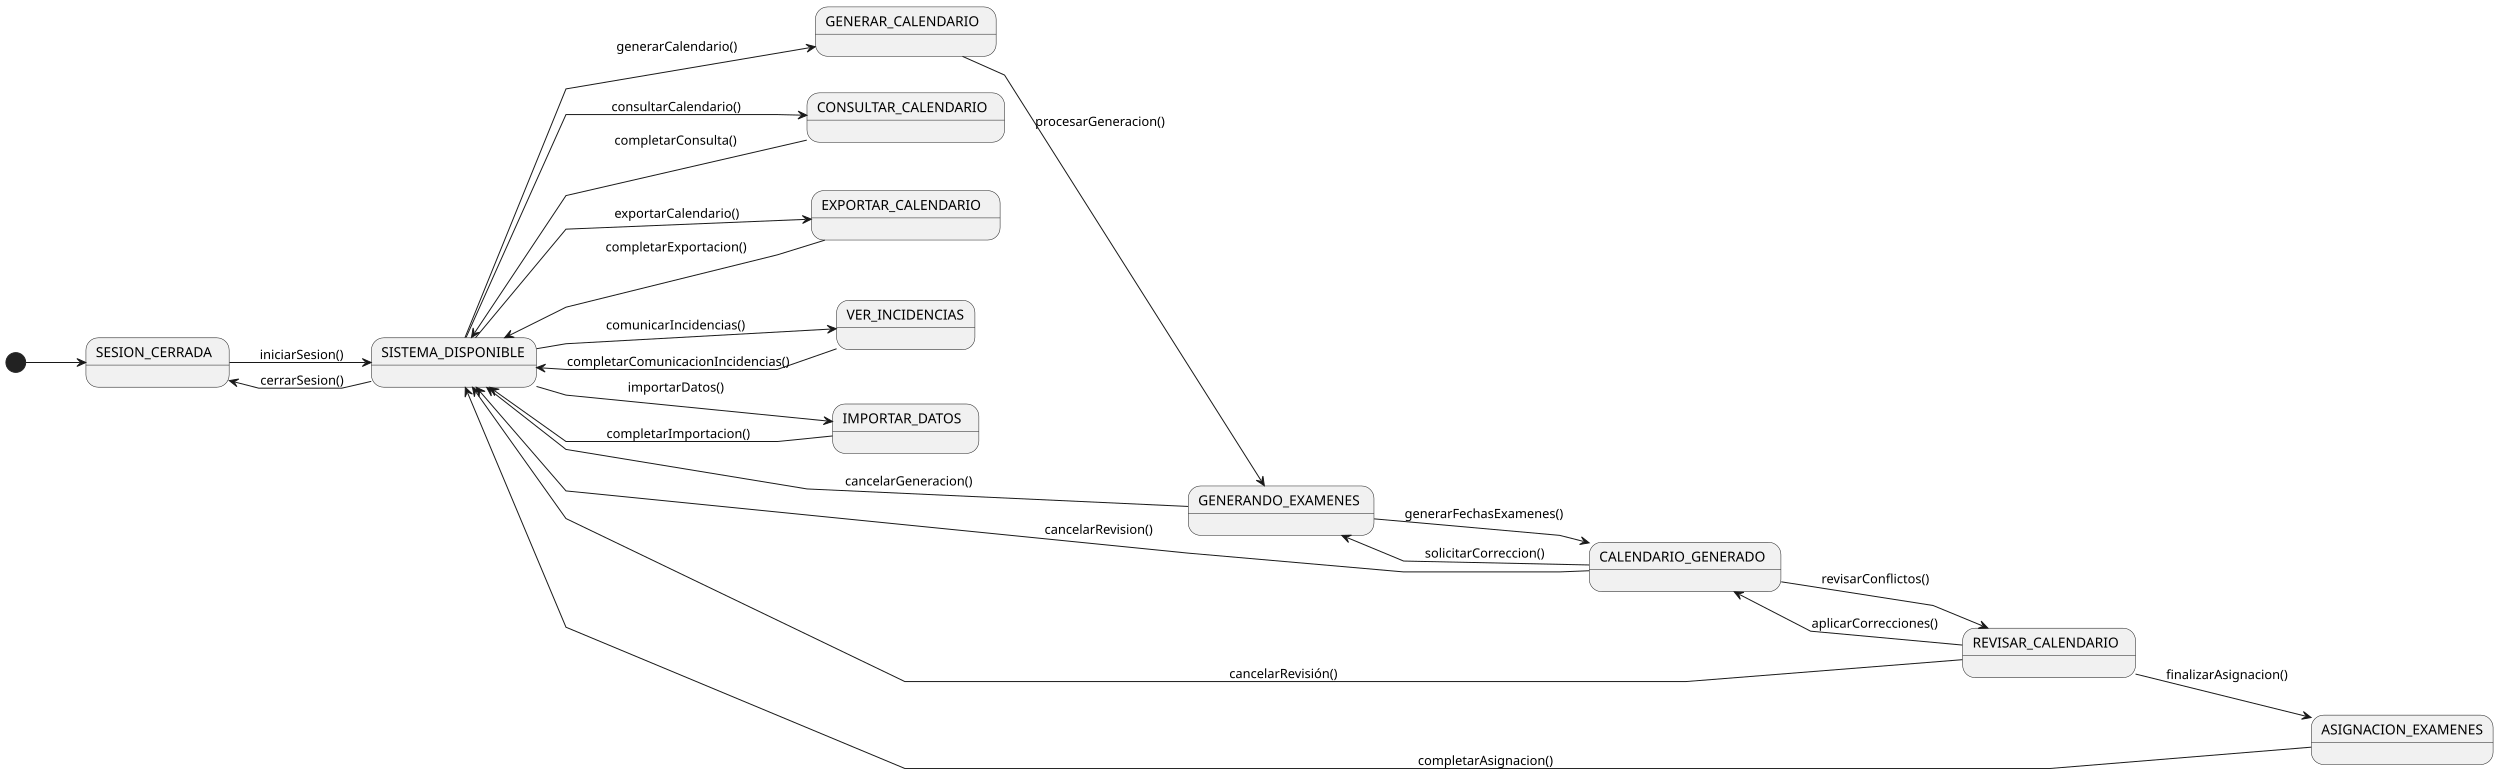
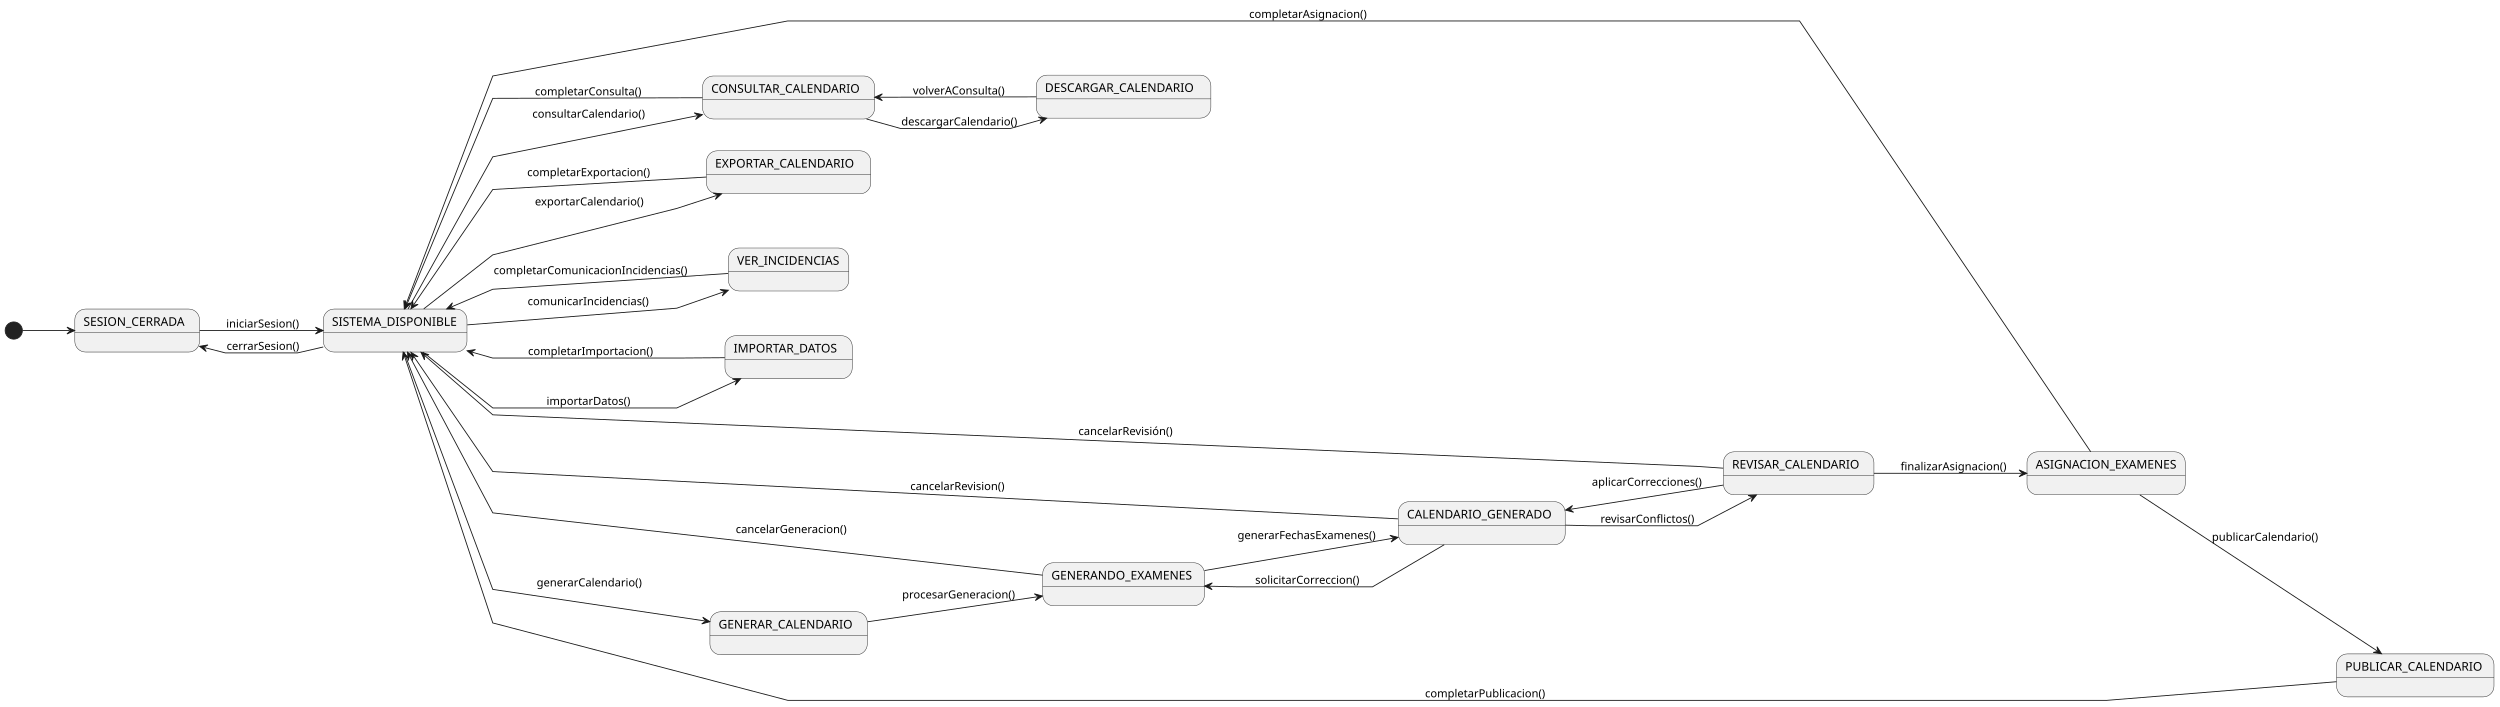
- <svg xmlns="http://www.w3.org/2000/svg" contentStyleType="text/css" height="785px" preserveAspectRatio="none" style="width:2531px;height:785px;background:#FFFFFF;" version="1.1" viewBox="0 0 2531 785" width="2531px" zoomAndPan="magnify">
+ <svg xmlns="http://www.w3.org/2000/svg" contentStyleType="text/css" height="821px" preserveAspectRatio="none" style="width:2907px;height:821px;background:#FFFFFF;" version="1.1" viewBox="0 0 2907 821" width="2907px" zoomAndPan="magnify">
  <defs />
  <g>
    <g id="NoAuth">
-       <rect fill="#F1F1F1" height="50" rx="12.5" ry="12.5" style="stroke:#181818;stroke-width:0.5;" width="145" x="87" y="342" />
-       <line style="stroke:#181818;stroke-width:0.5;" x1="87" x2="232" y1="369.609" y2="369.609" />
-       <text fill="#000000" font-family="sans-serif" font-size="14" lengthAdjust="spacing" textLength="125" x="97" y="361.533">SESION_CERRADA</text>
+       <rect fill="#F1F1F1" height="50" rx="12.5" ry="12.5" style="stroke:#181818;stroke-width:0.5;" width="145" x="87" y="359.356" />
+       <line style="stroke:#181818;stroke-width:0.5;" x1="87" x2="232" y1="386.966" y2="386.966" />
+       <text fill="#000000" font-family="sans-serif" font-size="14" lengthAdjust="spacing" textLength="125" x="97" y="378.89">SESION_CERRADA</text>
    </g>
    <g id="Menu">
-       <rect fill="#F1F1F1" height="50" rx="12.5" ry="12.5" style="stroke:#181818;stroke-width:0.5;" width="167" x="376" y="342" />
-       <line style="stroke:#181818;stroke-width:0.5;" x1="376" x2="543" y1="369.609" y2="369.609" />
-       <text fill="#000000" font-family="sans-serif" font-size="14" lengthAdjust="spacing" textLength="147" x="386" y="361.533">SISTEMA_DISPONIBLE</text>
+       <rect fill="#F1F1F1" height="50" rx="12.5" ry="12.5" style="stroke:#181818;stroke-width:0.5;" width="167" x="376" y="359.356" />
+       <line style="stroke:#181818;stroke-width:0.5;" x1="376" x2="543" y1="386.966" y2="386.966" />
+       <text fill="#000000" font-family="sans-serif" font-size="14" lengthAdjust="spacing" textLength="147" x="386" y="378.89">SISTEMA_DISPONIBLE</text>
    </g>
    <g id="GenerarCalendario">
-       <rect fill="#F1F1F1" height="50" rx="12.5" ry="12.5" style="stroke:#181818;stroke-width:0.5;" width="183" x="825.5" y="7" />
-       <line style="stroke:#181818;stroke-width:0.5;" x1="825.5" x2="1008.5" y1="34.609" y2="34.609" />
-       <text fill="#000000" font-family="sans-serif" font-size="14" lengthAdjust="spacing" textLength="163" x="835.5" y="26.533">GENERAR_CALENDARIO</text>
+       <rect fill="#F1F1F1" height="50" rx="12.5" ry="12.5" style="stroke:#181818;stroke-width:0.5;" width="183" x="825.5" y="711.356" />
+       <line style="stroke:#181818;stroke-width:0.5;" x1="825.5" x2="1008.5" y1="738.966" y2="738.966" />
+       <text fill="#000000" font-family="sans-serif" font-size="14" lengthAdjust="spacing" textLength="163" x="835.5" y="730.89">GENERAR_CALENDARIO</text>
    </g>
    <g id="GenerandoExamenes">
-       <rect fill="#F1F1F1" height="50" rx="12.5" ry="12.5" style="stroke:#181818;stroke-width:0.5;" width="188" x="1203" y="492" />
-       <line style="stroke:#181818;stroke-width:0.5;" x1="1203" x2="1391" y1="519.609" y2="519.609" />
-       <text fill="#000000" font-family="sans-serif" font-size="14" lengthAdjust="spacing" textLength="168" x="1213" y="511.533">GENERANDO_EXAMENES</text>
+       <rect fill="#F1F1F1" height="50" rx="12.5" ry="12.5" style="stroke:#181818;stroke-width:0.5;" width="188" x="1212.5" y="654.356" />
+       <line style="stroke:#181818;stroke-width:0.5;" x1="1212.5" x2="1400.5" y1="681.966" y2="681.966" />
+       <text fill="#000000" font-family="sans-serif" font-size="14" lengthAdjust="spacing" textLength="168" x="1222.5" y="673.89">GENERANDO_EXAMENES</text>
    </g>
    <g id="CalendarioGenerado">
-       <rect fill="#F1F1F1" height="50" rx="12.5" ry="12.5" style="stroke:#181818;stroke-width:0.5;" width="194" x="1609" y="549" />
-       <line style="stroke:#181818;stroke-width:0.5;" x1="1609" x2="1803" y1="576.609" y2="576.609" />
-       <text fill="#000000" font-family="sans-serif" font-size="14" lengthAdjust="spacing" textLength="174" x="1619" y="568.533">CALENDARIO_GENERADO</text>
+       <rect fill="#F1F1F1" height="50" rx="12.5" ry="12.5" style="stroke:#181818;stroke-width:0.5;" width="194" x="1626" y="583.356" />
+       <line style="stroke:#181818;stroke-width:0.5;" x1="1626" x2="1820" y1="610.966" y2="610.966" />
+       <text fill="#000000" font-family="sans-serif" font-size="14" lengthAdjust="spacing" textLength="174" x="1636" y="602.89">CALENDARIO_GENERADO</text>
    </g>
    <g id="RevisarCalendario">
-       <rect fill="#F1F1F1" height="50" rx="12.5" ry="12.5" style="stroke:#181818;stroke-width:0.5;" width="175" x="1987" y="636" />
-       <line style="stroke:#181818;stroke-width:0.5;" x1="1987" x2="2162" y1="663.609" y2="663.609" />
-       <text fill="#000000" font-family="sans-serif" font-size="14" lengthAdjust="spacing" textLength="155" x="1997" y="655.533">REVISAR_CALENDARIO</text>
+       <rect fill="#F1F1F1" height="50" rx="12.5" ry="12.5" style="stroke:#181818;stroke-width:0.5;" width="175" x="2004" y="525.356" />
+       <line style="stroke:#181818;stroke-width:0.5;" x1="2004" x2="2179" y1="552.966" y2="552.966" />
+       <text fill="#000000" font-family="sans-serif" font-size="14" lengthAdjust="spacing" textLength="155" x="2014" y="544.89">REVISAR_CALENDARIO</text>
    </g>
    <g id="ConsultarCalendario">
-       <rect fill="#F1F1F1" height="50" rx="12.5" ry="12.5" style="stroke:#181818;stroke-width:0.5;" width="200" x="817" y="94" />
-       <line style="stroke:#181818;stroke-width:0.5;" x1="817" x2="1017" y1="121.609" y2="121.609" />
-       <text fill="#000000" font-family="sans-serif" font-size="14" lengthAdjust="spacing" textLength="180" x="827" y="113.533">CONSULTAR_CALENDARIO</text>
+       <rect fill="#F1F1F1" height="50" rx="12.5" ry="12.5" style="stroke:#181818;stroke-width:0.5;" width="200" x="817" y="88.356" />
+       <line style="stroke:#181818;stroke-width:0.5;" x1="817" x2="1017" y1="115.966" y2="115.966" />
+       <text fill="#000000" font-family="sans-serif" font-size="14" lengthAdjust="spacing" textLength="180" x="827" y="107.89">CONSULTAR_CALENDARIO</text>
    </g>
    <g id="ExportarCalendario">
-       <rect fill="#F1F1F1" height="50" rx="12.5" ry="12.5" style="stroke:#181818;stroke-width:0.5;" width="191" x="821.5" y="193" />
-       <line style="stroke:#181818;stroke-width:0.5;" x1="821.5" x2="1012.5" y1="220.609" y2="220.609" />
-       <text fill="#000000" font-family="sans-serif" font-size="14" lengthAdjust="spacing" textLength="171" x="831.5" y="212.533">EXPORTAR_CALENDARIO</text>
+       <rect fill="#F1F1F1" height="50" rx="12.5" ry="12.5" style="stroke:#181818;stroke-width:0.5;" width="191" x="821.5" y="175.356" />
+       <line style="stroke:#181818;stroke-width:0.5;" x1="821.5" x2="1012.5" y1="202.966" y2="202.966" />
+       <text fill="#000000" font-family="sans-serif" font-size="14" lengthAdjust="spacing" textLength="171" x="831.5" y="194.89">EXPORTAR_CALENDARIO</text>
    </g>
    <g id="VerIncidencias">
-       <rect fill="#F1F1F1" height="50" rx="12.5" ry="12.5" style="stroke:#181818;stroke-width:0.5;" width="140" x="847" y="304" />
-       <line style="stroke:#181818;stroke-width:0.5;" x1="847" x2="987" y1="331.609" y2="331.609" />
-       <text fill="#000000" font-family="sans-serif" font-size="14" lengthAdjust="spacing" textLength="120" x="857" y="323.533">VER_INCIDENCIAS</text>
+       <rect fill="#F1F1F1" height="50" rx="12.5" ry="12.5" style="stroke:#181818;stroke-width:0.5;" width="140" x="847" y="288.356" />
+       <line style="stroke:#181818;stroke-width:0.5;" x1="847" x2="987" y1="315.966" y2="315.966" />
+       <text fill="#000000" font-family="sans-serif" font-size="14" lengthAdjust="spacing" textLength="120" x="857" y="307.89">VER_INCIDENCIAS</text>
    </g>
    <g id="ImportarDatos">
-       <rect fill="#F1F1F1" height="50" rx="12.5" ry="12.5" style="stroke:#181818;stroke-width:0.5;" width="148" x="843" y="409" />
-       <line style="stroke:#181818;stroke-width:0.5;" x1="843" x2="991" y1="436.609" y2="436.609" />
-       <text fill="#000000" font-family="sans-serif" font-size="14" lengthAdjust="spacing" textLength="128" x="853" y="428.533">IMPORTAR_DATOS</text>
+       <rect fill="#F1F1F1" height="50" rx="12.5" ry="12.5" style="stroke:#181818;stroke-width:0.5;" width="148" x="843" y="390.356" />
+       <line style="stroke:#181818;stroke-width:0.5;" x1="843" x2="991" y1="417.966" y2="417.966" />
+       <text fill="#000000" font-family="sans-serif" font-size="14" lengthAdjust="spacing" textLength="128" x="853" y="409.89">IMPORTAR_DATOS</text>
    </g>
    <g id="AsignacionExamenes">
-       <rect fill="#F1F1F1" height="50" rx="12.5" ry="12.5" style="stroke:#181818;stroke-width:0.5;" width="184" x="2340" y="724" />
-       <line style="stroke:#181818;stroke-width:0.5;" x1="2340" x2="2524" y1="751.609" y2="751.609" />
-       <text fill="#000000" font-family="sans-serif" font-size="14" lengthAdjust="spacing" textLength="164" x="2350" y="743.533">ASIGNACION_EXAMENES</text>
-     </g>
-     <ellipse cx="16" cy="367" fill="#222222" rx="10" ry="10" style="stroke:#222222;stroke-width:1.0;" />
+       <rect fill="#F1F1F1" height="50" rx="12.5" ry="12.5" style="stroke:#181818;stroke-width:0.5;" width="184" x="2357" y="525.356" />
+       <line style="stroke:#181818;stroke-width:0.5;" x1="2357" x2="2541" y1="552.966" y2="552.966" />
+       <text fill="#000000" font-family="sans-serif" font-size="14" lengthAdjust="spacing" textLength="164" x="2367" y="544.89">ASIGNACION_EXAMENES</text>
+     </g>
+     <g id="DescargarCalendario">
+       <rect fill="#F1F1F1" height="50" rx="12.5" ry="12.5" style="stroke:#181818;stroke-width:0.5;" width="203" x="1205" y="87.356" />
+       <line style="stroke:#181818;stroke-width:0.5;" x1="1205" x2="1408" y1="114.966" y2="114.966" />
+       <text fill="#000000" font-family="sans-serif" font-size="14" lengthAdjust="spacing" textLength="183" x="1215" y="106.89">DESCARGAR_CALENDARIO</text>
+     </g>
+     <g id="PublicarCalendario">
+       <rect fill="#F1F1F1" height="50" rx="12.5" ry="12.5" style="stroke:#181818;stroke-width:0.5;" width="183" x="2717" y="760.356" />
+       <line style="stroke:#181818;stroke-width:0.5;" x1="2717" x2="2900" y1="787.966" y2="787.966" />
+       <text fill="#000000" font-family="sans-serif" font-size="14" lengthAdjust="spacing" textLength="163" x="2727" y="779.89">PUBLICAR_CALENDARIO</text>
+     </g>
+     <ellipse cx="16" cy="384.356" fill="#222222" rx="10" ry="10" style="stroke:#222222;stroke-width:1.0;" />
    <g id="link_*start*_NoAuth">
-       <path d="M26.28,367 C38.95,367 56.83,367 80.84,367 " fill="none" id="*start*-to-NoAuth" style="stroke:#181818;stroke-width:1.0;" />
-       <polygon fill="#181818" points="86.84,367,77.84,363,81.84,367,77.84,371,86.84,367" style="stroke:#181818;stroke-width:1.0;" />
+       <path d="M26.28,384.356 C38.95,384.356 56.83,384.356 80.84,384.356 " fill="none" id="*start*-to-NoAuth" style="stroke:#181818;stroke-width:1.0;" />
+       <polygon fill="#181818" points="86.84,384.356,77.84,380.356,81.84,384.356,77.84,388.356,86.84,384.356" style="stroke:#181818;stroke-width:1.0;" />
    </g>
    <g id="link_NoAuth_Menu">
-       <path d="M232.26,367 C275.49,367 324.7,367 369.76,367 " fill="none" id="NoAuth-to-Menu" style="stroke:#181818;stroke-width:1.0;" />
-       <polygon fill="#181818" points="375.76,367,366.76,363,370.76,367,366.76,371,375.76,367" style="stroke:#181818;stroke-width:1.0;" />
-       <text fill="#000000" font-family="sans-serif" font-size="13" lengthAdjust="spacing" textLength="82" x="263" y="363.495">iniciarSesion()</text>
+       <path d="M232.26,384.356 C275.49,384.356 324.7,384.356 369.76,384.356 " fill="none" id="NoAuth-to-Menu" style="stroke:#181818;stroke-width:1.0;" />
+       <polygon fill="#181818" points="375.76,384.356,366.76,380.356,370.76,384.356,366.76,388.356,375.76,384.356" style="stroke:#181818;stroke-width:1.0;" />
+       <text fill="#000000" font-family="sans-serif" font-size="13" lengthAdjust="spacing" textLength="82" x="263" y="380.852">iniciarSesion()</text>
    </g>
    <g id="link_Menu_NoAuth">
-       <path d="M375.85,386.1 C358.84,390.03 346,393 346,393 C346,393 262,393 262,393 C262,393 254.702,391.129 237.912,386.829 " fill="none" id="Menu-to-NoAuth" style="stroke:#181818;stroke-width:1.0;" />
-       <polygon fill="#181818" points="232.1,385.34,239.826,391.448,236.944,386.58,241.811,383.698,232.1,385.34" style="stroke:#181818;stroke-width:1.0;" />
-       <text fill="#000000" font-family="sans-serif" font-size="13" lengthAdjust="spacing" textLength="81" x="263.5" y="389.495">cerrarSesion()</text>
+       <path d="M375.85,403.456 C358.84,407.386 346,410.356 346,410.356 C346,410.356 262,410.356 262,410.356 C262,410.356 254.702,408.485 237.912,404.185 " fill="none" id="Menu-to-NoAuth" style="stroke:#181818;stroke-width:1.0;" />
+       <polygon fill="#181818" points="232.1,402.696,239.826,408.804,236.944,403.937,241.811,401.054,232.1,402.696" style="stroke:#181818;stroke-width:1.0;" />
+       <text fill="#000000" font-family="sans-serif" font-size="13" lengthAdjust="spacing" textLength="81" x="263.5" y="406.852">cerrarSesion()</text>
    </g>
    <g id="link_Menu_ImportarDatos">
-       <path d="M543.15,391.24 C560.16,396.23 573,400 573,400 C573,400 736.129,416.168 836.869,426.158 " fill="none" id="Menu-to-ImportarDatos" style="stroke:#181818;stroke-width:1.0;" />
-       <polygon fill="#181818" points="842.84,426.75,834.279,421.881,837.864,426.257,833.489,429.842,842.84,426.75" style="stroke:#181818;stroke-width:1.0;" />
-       <text fill="#000000" font-family="sans-serif" font-size="13" lengthAdjust="spacing" textLength="89" x="635.5" y="396.495">importarDatos()</text>
+       <path d="M491.84,409.426 C525.13,436.056 573,474.356 573,474.356 C573,474.356 787,474.356 787,474.356 C787,474.356 820.674,458.952 855.834,442.872 " fill="none" id="Menu-to-ImportarDatos" style="stroke:#181818;stroke-width:1.0;" />
+       <polygon fill="#181818" points="861.29,440.376,851.442,440.482,856.743,442.456,854.769,447.757,861.29,440.376" style="stroke:#181818;stroke-width:1.0;" />
+       <text fill="#000000" font-family="sans-serif" font-size="13" lengthAdjust="spacing" textLength="89" x="635.5" y="470.852">importarDatos()</text>
    </g>
    <g id="link_ImportarDatos_Menu">
-       <path d="M842.83,441.37 C813.72,444.31 787,447 787,447 C787,447 573,447 573,447 C573,447 533.67,419.027 500.68,395.567 " fill="none" id="ImportarDatos-to-Menu" style="stroke:#181818;stroke-width:1.0;" />
-       <polygon fill="#181818" points="495.79,392.09,500.806,400.566,499.865,394.988,505.443,394.046,495.79,392.09" style="stroke:#181818;stroke-width:1.0;" />
-       <text fill="#000000" font-family="sans-serif" font-size="13" lengthAdjust="spacing" textLength="132" x="614" y="443.495">completarImportacion()</text>
+       <path d="M842.83,415.926 C813.72,416.146 787,416.356 787,416.356 C787,416.356 573,416.356 573,416.356 C573,416.356 565.931,414.349 548.921,409.509 " fill="none" id="ImportarDatos-to-Menu" style="stroke:#181818;stroke-width:1.0;" />
+       <polygon fill="#181818" points="543.15,407.866,550.712,414.177,547.959,409.235,552.901,406.482,543.15,407.866" style="stroke:#181818;stroke-width:1.0;" />
+       <text fill="#000000" font-family="sans-serif" font-size="13" lengthAdjust="spacing" textLength="132" x="614" y="412.852">completarImportacion()</text>
    </g>
    <g id="link_Menu_GenerarCalendario">
-       <path d="M470.68,341.93 C498.37,273.74 573,90 573,90 C573,90 717.894,65.501 819.514,48.311 " fill="none" id="Menu-to-GenerarCalendario" style="stroke:#181818;stroke-width:1.0;" />
-       <polygon fill="#181818" points="825.43,47.31,815.889,44.867,820.5,48.144,817.223,52.755,825.43,47.31" style="stroke:#181818;stroke-width:1.0;" />
-       <text fill="#000000" font-family="sans-serif" font-size="13" lengthAdjust="spacing" textLength="112" x="624" y="51.495">generarCalendario()</text>
+       <path d="M469.9,409.506 C496.94,481.846 573,685.356 573,685.356 C573,685.356 717.875,706.894 819.495,722.004 " fill="none" id="Menu-to-GenerarCalendario" style="stroke:#181818;stroke-width:1.0;" />
+       <polygon fill="#181818" points="825.43,722.886,817.116,717.606,820.484,722.151,815.94,725.519,825.43,722.886" style="stroke:#181818;stroke-width:1.0;" />
+       <text fill="#000000" font-family="sans-serif" font-size="13" lengthAdjust="spacing" textLength="112" x="624" y="681.852">generarCalendario()</text>
    </g>
    <g id="link_GenerarCalendario_GenerandoExamenes">
-       <path d="M974.44,57.08 C996.67,66.97 1017,76 1017,76 C1017,76 1217.502,392.93 1276.792,486.64 " fill="none" id="GenerarCalendario-to-GenerandoExamenes" style="stroke:#181818;stroke-width:1.0;" />
-       <polygon fill="#181818" points="1280,491.71,1278.568,481.966,1277.327,487.485,1271.808,486.243,1280,491.71" style="stroke:#181818;stroke-width:1.0;" />
-       <text fill="#000000" font-family="sans-serif" font-size="13" lengthAdjust="spacing" textLength="124" x="1048" y="127.495">procesarGeneracion()</text>
+       <path d="M1008.85,722.996 C1070.03,713.996 1144.564,703.029 1206.254,693.959 " fill="none" id="GenerarCalendario-to-GenerandoExamenes" style="stroke:#181818;stroke-width:1.0;" />
+       <polygon fill="#181818" points="1212.19,693.086,1202.704,690.438,1207.243,693.814,1203.868,698.353,1212.19,693.086" style="stroke:#181818;stroke-width:1.0;" />
+       <text fill="#000000" font-family="sans-serif" font-size="13" lengthAdjust="spacing" textLength="124" x="1049" y="695.852">procesarGeneracion()</text>
    </g>
    <g id="link_GenerandoExamenes_CalendarioGenerado">
-       <path d="M1391.18,525.29 C1472.98,532.57 1579,542 1579,542 C1579,542 1585.794,543.723 1603.044,548.103 " fill="none" id="GenerandoExamenes-to-CalendarioGenerado" style="stroke:#181818;stroke-width:1.0;" />
-       <polygon fill="#181818" points="1608.86,549.58,1601.121,543.488,1604.014,548.35,1599.152,551.242,1608.86,549.58" style="stroke:#181818;stroke-width:1.0;" />
-       <text fill="#000000" font-family="sans-serif" font-size="13" lengthAdjust="spacing" textLength="156" x="1422" y="524.495">generarFechasExamenes()</text>
+       <path d="M1400.52,663.426 C1467.59,651.936 1551.966,637.479 1619.776,625.869 " fill="none" id="GenerandoExamenes-to-CalendarioGenerado" style="stroke:#181818;stroke-width:1.0;" />
+       <polygon fill="#181818" points="1625.69,624.856,1616.144,622.433,1620.762,625.7,1617.494,630.318,1625.69,624.856" style="stroke:#181818;stroke-width:1.0;" />
+       <text fill="#000000" font-family="sans-serif" font-size="13" lengthAdjust="spacing" textLength="156" x="1439" y="626.852">generarFechasExamenes()</text>
    </g>
    <g id="link_CalendarioGenerado_GenerandoExamenes">
-       <path d="M1608.85,571.97 C1526.46,570.23 1421,568 1421,568 C1421,568 1395.072,557.248 1363.962,544.348 " fill="none" id="CalendarioGenerado-to-GenerandoExamenes" style="stroke:#181818;stroke-width:1.0;" />
-       <polygon fill="#181818" points="1358.42,542.05,1365.201,549.192,1363.039,543.965,1368.266,541.802,1358.42,542.05" style="stroke:#181818;stroke-width:1.0;" />
-       <text fill="#000000" font-family="sans-serif" font-size="13" lengthAdjust="spacing" textLength="115" x="1442.5" y="564.495">solicitarCorreccion()</text>
+       <path d="M1679.34,633.406 C1642.79,654.876 1596,682.356 1596,682.356 C1596,682.356 1438,682.356 1438,682.356 C1438,682.356 1427.688,682.126 1406.598,681.636 " fill="none" id="CalendarioGenerado-to-GenerandoExamenes" style="stroke:#181818;stroke-width:1.0;" />
+       <polygon fill="#181818" points="1400.6,681.496,1409.505,685.704,1405.599,681.613,1409.69,677.707,1400.6,681.496" style="stroke:#181818;stroke-width:1.0;" />
+       <text fill="#000000" font-family="sans-serif" font-size="13" lengthAdjust="spacing" textLength="115" x="1459.5" y="678.852">solicitarCorreccion()</text>
    </g>
    <g id="link_CalendarioGenerado_RevisarCalendario">
-       <path d="M1803.3,589.02 C1873.72,600.01 1957,613 1957,613 C1957,613 1978.783,621.973 2006.973,633.593 " fill="none" id="CalendarioGenerado-to-RevisarCalendario" style="stroke:#181818;stroke-width:1.0;" />
-       <polygon fill="#181818" points="2012.52,635.88,2005.724,628.752,2007.897,633.975,2002.675,636.148,2012.52,635.88" style="stroke:#181818;stroke-width:1.0;" />
-       <text fill="#000000" font-family="sans-serif" font-size="13" lengthAdjust="spacing" textLength="102" x="1844" y="590.495">revisarConflictos()</text>
+       <path d="M1820.14,610.646 C1837.39,611.056 1850,611.356 1850,611.356 C1850,611.356 1974,611.356 1974,611.356 C1974,611.356 2005.035,595.111 2037.125,578.301 " fill="none" id="CalendarioGenerado-to-RevisarCalendario" style="stroke:#181818;stroke-width:1.0;" />
+       <polygon fill="#181818" points="2042.44,575.516,2032.611,576.149,2038.011,577.837,2036.324,583.236,2042.44,575.516" style="stroke:#181818;stroke-width:1.0;" />
+       <text fill="#000000" font-family="sans-serif" font-size="13" lengthAdjust="spacing" textLength="102" x="1861" y="607.852">revisarConflictos()</text>
    </g>
    <g id="link_RevisarCalendario_CalendarioGenerado">
-       <path d="M1986.67,653.06 C1917.79,646.76 1833,639 1833,639 C1833,639 1796.503,620.17 1761.043,601.88 " fill="none" id="RevisarCalendario-to-CalendarioGenerado" style="stroke:#181818;stroke-width:1.0;" />
-       <polygon fill="#181818" points="1755.71,599.13,1761.875,606.811,1760.154,601.422,1765.542,599.701,1755.71,599.13" style="stroke:#181818;stroke-width:1.0;" />
-       <text fill="#000000" font-family="sans-serif" font-size="13" lengthAdjust="spacing" textLength="122" x="1834" y="635.495">aplicarCorrecciones()</text>
+       <path d="M2003.92,564.056 C1948.77,572.786 1883.166,583.169 1826.216,592.179 " fill="none" id="RevisarCalendario-to-CalendarioGenerado" style="stroke:#181818;stroke-width:1.0;" />
+       <polygon fill="#181818" points="1820.29,593.116,1829.804,595.661,1825.229,592.335,1828.554,587.759,1820.29,593.116" style="stroke:#181818;stroke-width:1.0;" />
+       <text fill="#000000" font-family="sans-serif" font-size="13" lengthAdjust="spacing" textLength="122" x="1851" y="564.852">aplicarCorrecciones()</text>
    </g>
    <g id="link_RevisarCalendario_AsignacionExamenes">
-       <path d="M2162.01,682.41 C2215.86,695.74 2279.206,711.429 2333.926,724.969 " fill="none" id="RevisarCalendario-to-AsignacionExamenes" style="stroke:#181818;stroke-width:1.0;" />
-       <polygon fill="#181818" points="2339.75,726.41,2331.974,720.365,2334.896,725.209,2330.053,728.131,2339.75,726.41" style="stroke:#181818;stroke-width:1.0;" />
-       <text fill="#000000" font-family="sans-serif" font-size="13" lengthAdjust="spacing" textLength="116" x="2193" y="687.495">finalizarAsignacion()</text>
+       <path d="M2179.01,550.356 C2232.86,550.356 2296.03,550.356 2350.75,550.356 " fill="none" id="RevisarCalendario-to-AsignacionExamenes" style="stroke:#181818;stroke-width:1.0;" />
+       <polygon fill="#181818" points="2356.75,550.356,2347.75,546.356,2351.75,550.356,2347.75,554.356,2356.75,550.356" style="stroke:#181818;stroke-width:1.0;" />
+       <text fill="#000000" font-family="sans-serif" font-size="13" lengthAdjust="spacing" textLength="116" x="2210" y="546.852">finalizarAsignacion()</text>
    </g>
    <g id="link_AsignacionExamenes_Menu">
-       <path d="M2339.91,756.43 C2234.58,765.02 2075.5,778 2075.5,778 C916,778 916,778 916,778 C916,778 573,635 573,635 C573,635 501.413,464.462 473.402,397.742 " fill="none" id="AsignacionExamenes-to-Menu" style="stroke:#181818;stroke-width:1.0;" />
-       <polygon fill="#181818" points="471.08,392.21,470.876,402.057,473.015,396.82,478.252,398.96,471.08,392.21" style="stroke:#181818;stroke-width:1.0;" />
-       <text fill="#000000" font-family="sans-serif" font-size="13" lengthAdjust="spacing" textLength="129" x="1435.5" y="774.495">completarAsignacion()</text>
+       <path d="M2431.09,525.336 C2360.44,420.806 2092.5,24.356 2092.5,24.356 C916,24.356 916,24.356 916,24.356 C916,24.356 573,88.356 573,88.356 C573,88.356 499.432,281.928 472.222,353.508 " fill="none" id="AsignacionExamenes-to-Menu" style="stroke:#181818;stroke-width:1.0;" />
+       <polygon fill="#181818" points="470.09,359.116,477.027,352.125,471.867,354.443,469.549,349.283,470.09,359.116" style="stroke:#181818;stroke-width:1.0;" />
+       <text fill="#000000" font-family="sans-serif" font-size="13" lengthAdjust="spacing" textLength="129" x="1452.5" y="20.852">completarAsignacion()</text>
    </g>
    <g id="link_Menu_ConsultarCalendario">
-       <path d="M471.91,341.55 C500.51,277.74 573,116 573,116 C573,116 787,116 787,116 C787,116 793.602,116.148 810.922,116.558 " fill="none" id="Menu-to-ConsultarCalendario" style="stroke:#181818;stroke-width:1.0;" />
-       <polygon fill="#181818" points="816.92,116.7,808.017,112.488,811.921,116.582,807.828,120.486,816.92,116.7" style="stroke:#181818;stroke-width:1.0;" />
-       <text fill="#000000" font-family="sans-serif" font-size="13" lengthAdjust="spacing" textLength="122" x="619" y="112.495">consultarCalendario()</text>
+       <path d="M474.52,359.176 C504.68,305.036 573,182.356 573,182.356 C573,182.356 709.608,154.88 810.908,134.5 " fill="none" id="Menu-to-ConsultarCalendario" style="stroke:#181818;stroke-width:1.0;" />
+       <polygon fill="#181818" points="816.79,133.316,807.178,131.17,811.888,134.303,808.756,139.013,816.79,133.316" style="stroke:#181818;stroke-width:1.0;" />
+       <text fill="#000000" font-family="sans-serif" font-size="13" lengthAdjust="spacing" textLength="122" x="619" y="136.852">consultarCalendario()</text>
    </g>
    <g id="link_ConsultarCalendario_Menu">
-       <path d="M816.79,141.85 C715.49,165.18 573,198 573,198 C573,198 512.055,289.556 480.665,336.706 " fill="none" id="ConsultarCalendario-to-Menu" style="stroke:#181818;stroke-width:1.0;" />
-       <polygon fill="#181818" points="477.34,341.7,485.657,336.425,480.111,337.538,478.998,331.992,477.34,341.7" style="stroke:#181818;stroke-width:1.0;" />
-       <text fill="#000000" font-family="sans-serif" font-size="13" lengthAdjust="spacing" textLength="116" x="622" y="146.495">completarConsulta()</text>
+       <path d="M816.79,113.646 C715.49,113.936 573,114.356 573,114.356 C573,114.356 501.398,286.208 473.388,353.418 " fill="none" id="ConsultarCalendario-to-Menu" style="stroke:#181818;stroke-width:1.0;" />
+       <polygon fill="#181818" points="471.08,358.956,478.234,352.188,473.003,354.341,470.85,349.11,471.08,358.956" style="stroke:#181818;stroke-width:1.0;" />
+       <text fill="#000000" font-family="sans-serif" font-size="13" lengthAdjust="spacing" textLength="116" x="622" y="110.852">completarConsulta()</text>
    </g>
    <g id="link_Menu_ExportarCalendario">
-       <path d="M481.4,341.92 C513.93,302.88 573,232 573,232 C573,232 713.845,226.255 815.375,222.105 " fill="none" id="Menu-to-ExportarCalendario" style="stroke:#181818;stroke-width:1.0;" />
-       <polygon fill="#181818" points="821.37,221.86,812.214,218.231,816.374,222.064,812.541,226.224,821.37,221.86" style="stroke:#181818;stroke-width:1.0;" />
-       <text fill="#000000" font-family="sans-serif" font-size="13" lengthAdjust="spacing" textLength="116" x="622" y="220.495">exportarCalendario()</text>
+       <path d="M492.74,359.136 C525.98,333.136 573,296.356 573,296.356 C573,296.356 787,242.356 787,242.356 C787,242.356 805.764,236.243 833.394,227.253 " fill="none" id="Menu-to-ExportarCalendario" style="stroke:#181818;stroke-width:1.0;" />
+       <polygon fill="#181818" points="839.1,225.396,829.304,224.377,834.345,226.944,831.779,231.985,839.1,225.396" style="stroke:#181818;stroke-width:1.0;" />
+       <text fill="#000000" font-family="sans-serif" font-size="13" lengthAdjust="spacing" textLength="116" x="622" y="238.852">exportarCalendario()</text>
    </g>
    <g id="link_ExportarCalendario_Menu">
-       <path d="M835.03,243.11 C809.12,251.14 787,258 787,258 C787,258 573,311 573,311 C573,311 546.151,324.366 516.201,339.276 " fill="none" id="ExportarCalendario-to-Menu" style="stroke:#181818;stroke-width:1.0;" />
-       <polygon fill="#181818" points="510.83,341.95,520.669,341.52,515.306,339.722,517.104,334.358,510.83,341.95" style="stroke:#181818;stroke-width:1.0;" />
-       <text fill="#000000" font-family="sans-serif" font-size="13" lengthAdjust="spacing" textLength="134" x="613" y="254.495">completarExportacion()</text>
+       <path d="M821.37,205.876 C719.84,211.796 573,220.356 573,220.356 C573,220.356 512.784,308.139 481.224,354.139 " fill="none" id="ExportarCalendario-to-Menu" style="stroke:#181818;stroke-width:1.0;" />
+       <polygon fill="#181818" points="477.83,359.086,486.22,353.928,480.659,354.964,479.623,349.402,477.83,359.086" style="stroke:#181818;stroke-width:1.0;" />
+       <text fill="#000000" font-family="sans-serif" font-size="13" lengthAdjust="spacing" textLength="134" x="613" y="204.852">completarExportacion()</text>
    </g>
    <g id="link_Menu_VerIncidencias">
-       <path d="M543.15,353.04 C560.16,350.17 573,348 573,348 C573,348 740.369,338.732 840.599,333.172 " fill="none" id="Menu-to-VerIncidencias" style="stroke:#181818;stroke-width:1.0;" />
-       <polygon fill="#181818" points="846.59,332.84,837.382,329.345,841.598,333.117,837.825,337.332,846.59,332.84" style="stroke:#181818;stroke-width:1.0;" />
-       <text fill="#000000" font-family="sans-serif" font-size="13" lengthAdjust="spacing" textLength="133" x="613.5" y="333.495">comunicarIncidencias()</text>
+       <path d="M543.31,377.766 C640.04,370.056 787,358.356 787,358.356 C787,358.356 810.635,350.113 841.305,339.413 " fill="none" id="Menu-to-VerIncidencias" style="stroke:#181818;stroke-width:1.0;" />
+       <polygon fill="#181818" points="846.97,337.436,837.155,336.624,842.249,339.084,839.79,344.178,846.97,337.436" style="stroke:#181818;stroke-width:1.0;" />
+       <text fill="#000000" font-family="sans-serif" font-size="13" lengthAdjust="spacing" textLength="133" x="613.5" y="354.852">comunicarIncidencias()</text>
    </g>
    <g id="link_VerIncidencias_Menu">
-       <path d="M846.97,353.08 C816.3,363.78 787,374 787,374 C787,374 573,374 573,374 C573,374 566.148,373.573 549.138,372.513 " fill="none" id="VerIncidencias-to-Menu" style="stroke:#181818;stroke-width:1.0;" />
-       <polygon fill="#181818" points="543.15,372.14,551.884,376.692,548.14,372.451,552.381,368.707,543.15,372.14" style="stroke:#181818;stroke-width:1.0;" />
-       <text fill="#000000" font-family="sans-serif" font-size="13" lengthAdjust="spacing" textLength="212" x="574" y="370.495">completarComunicacionIncidencias()</text>
+       <path d="M846.59,318.006 C746.36,324.736 573,336.356 573,336.356 C573,336.356 552.128,345.261 524.908,356.881 " fill="none" id="VerIncidencias-to-Menu" style="stroke:#181818;stroke-width:1.0;" />
+       <polygon fill="#181818" points="519.39,359.236,529.238,359.382,523.989,357.273,526.097,352.024,519.39,359.236" style="stroke:#181818;stroke-width:1.0;" />
+       <text fill="#000000" font-family="sans-serif" font-size="13" lengthAdjust="spacing" textLength="212" x="574" y="318.852">completarComunicacionIncidencias()</text>
    </g>
    <g id="link_GenerandoExamenes_Menu">
-       <path d="M1202.79,512.72 C1063.44,506.32 817,495 817,495 C817,495 573,455 573,455 C573,455 530.706,421.917 497.466,395.917 " fill="none" id="GenerandoExamenes-to-Menu" style="stroke:#181818;stroke-width:1.0;" />
-       <polygon fill="#181818" points="492.74,392.22,497.365,400.916,496.678,395.3,502.293,394.614,492.74,392.22" style="stroke:#181818;stroke-width:1.0;" />
-       <text fill="#000000" font-family="sans-serif" font-size="13" lengthAdjust="spacing" textLength="123" x="855.5" y="491.495">cancelarGeneracion()</text>
+       <path d="M1212.36,668.806 C1015.07,646.446 573,596.356 573,596.356 C573,596.356 506.462,470.966 476.662,414.807 " fill="none" id="GenerandoExamenes-to-Menu" style="stroke:#181818;stroke-width:1.0;" />
+       <polygon fill="#181818" points="473.85,409.506,474.535,419.331,476.194,413.923,481.602,415.582,473.85,409.506" style="stroke:#181818;stroke-width:1.0;" />
+       <text fill="#000000" font-family="sans-serif" font-size="13" lengthAdjust="spacing" textLength="123" x="855.5" y="619.852">cancelarGeneracion()</text>
    </g>
    <g id="link_CalendarioGenerado_Menu">
-       <path d="M1608.86,577.82 C1591.61,578.5 1579,579 1579,579 C1579,579 1421,579 1421,579 C1421,579 1203,560 1203,560 C1203,560 573,497 573,497 C573,497 518.807,434.377 486.117,396.607 " fill="none" id="CalendarioGenerado-to-Menu" style="stroke:#181818;stroke-width:1.0;" />
-       <polygon fill="#181818" points="482.19,392.07,485.055,401.493,485.462,395.851,491.104,396.257,482.19,392.07" style="stroke:#181818;stroke-width:1.0;" />
-       <text fill="#000000" font-family="sans-serif" font-size="13" lengthAdjust="spacing" textLength="105" x="1057.5" y="540.495">cancelarRevision()</text>
+       <path d="M1625.52,603.316 C1348.94,588.876 573,548.356 573,548.356 C573,548.356 512.784,460.574 481.224,414.574 " fill="none" id="CalendarioGenerado-to-Menu" style="stroke:#181818;stroke-width:1.0;" />
+       <polygon fill="#181818" points="477.83,409.626,479.623,419.311,480.659,413.749,486.22,414.785,477.83,409.626" style="stroke:#181818;stroke-width:1.0;" />
+       <text fill="#000000" font-family="sans-serif" font-size="13" lengthAdjust="spacing" textLength="105" x="1058.5" y="569.852">cancelarRevision()</text>
    </g>
    <g id="link_RevisarCalendario_Menu">
-       <path d="M1986.64,667.87 C1878.27,676.45 1707,690 1707,690 C916,690 916,690 916,690 C916,690 573,525 573,525 C573,525 513.53,441.478 481.81,396.928 " fill="none" id="RevisarCalendario-to-Menu" style="stroke:#181818;stroke-width:1.0;" />
-       <polygon fill="#181818" points="478.33,392.04,480.292,401.692,481.23,396.113,486.808,397.051,478.33,392.04" style="stroke:#181818;stroke-width:1.0;" />
-       <text fill="#000000" font-family="sans-serif" font-size="13" lengthAdjust="spacing" textLength="105" x="1244.5" y="686.495">cancelarRevisión()</text>
+       <path d="M2003.7,544.396 C1986.69,543.226 1974,542.356 1974,542.356 C1974,542.356 573,482.356 573,482.356 C573,482.356 527.324,442.567 493.994,413.537 " fill="none" id="RevisarCalendario-to-Menu" style="stroke:#181818;stroke-width:1.0;" />
+       <polygon fill="#181818" points="489.47,409.596,493.63,418.524,493.24,412.88,498.884,412.491,489.47,409.596" style="stroke:#181818;stroke-width:1.0;" />
+       <text fill="#000000" font-family="sans-serif" font-size="13" lengthAdjust="spacing" textLength="105" x="1254" y="505.852">cancelarRevisión()</text>
+     </g>
+     <g id="link_AsignacionExamenes_PublicarCalendario">
+       <path d="M2488.26,575.506 C2556.98,620.676 2695.516,711.751 2764.236,756.911 " fill="none" id="AsignacionExamenes-to-PublicarCalendario" style="stroke:#181818;stroke-width:1.0;" />
+       <polygon fill="#181818" points="2769.25,760.206,2763.925,751.921,2765.072,757.461,2759.532,758.607,2769.25,760.206" style="stroke:#181818;stroke-width:1.0;" />
+       <text fill="#000000" font-family="sans-serif" font-size="13" lengthAdjust="spacing" textLength="114" x="2572" y="628.852">publicarCalendario()</text>
+     </g>
+     <g id="link_PublicarCalendario_Menu">
+       <path d="M2716.83,792.716 C2610.91,801.306 2450,814.356 2450,814.356 C916,814.356 916,814.356 916,814.356 C916,814.356 573,724.356 573,724.356 C573,724.356 496.635,493.573 470.655,415.053 " fill="none" id="PublicarCalendario-to-Menu" style="stroke:#181818;stroke-width:1.0;" />
+       <polygon fill="#181818" points="468.77,409.356,467.8,419.157,470.341,414.103,475.395,416.644,468.77,409.356" style="stroke:#181818;stroke-width:1.0;" />
+       <text fill="#000000" font-family="sans-serif" font-size="13" lengthAdjust="spacing" textLength="132" x="1657" y="810.852">completarPublicacion()</text>
+     </g>
+     <g id="link_ConsultarCalendario_DescargarCalendario">
+       <path d="M1007.59,138.356 C1029.61,144.506 1047,149.356 1047,149.356 C1047,149.356 1175,149.356 1175,149.356 C1175,149.356 1187.968,145.684 1211.238,139.084 " fill="none" id="ConsultarCalendario-to-DescargarCalendario" style="stroke:#181818;stroke-width:1.0;" />
+       <polygon fill="#181818" points="1217.01,137.446,1207.26,136.054,1212.2,138.811,1209.443,143.75,1217.01,137.446" style="stroke:#181818;stroke-width:1.0;" />
+       <text fill="#000000" font-family="sans-serif" font-size="13" lengthAdjust="spacing" textLength="126" x="1048" y="145.852">descargarCalendario()</text>
+     </g>
+     <g id="link_DescargarCalendario_ConsultarCalendario">
+       <path d="M1205,112.616 C1147.12,112.766 1080.67,112.942 1023.04,113.082 " fill="none" id="DescargarCalendario-to-ConsultarCalendario" style="stroke:#181818;stroke-width:1.0;" />
+       <polygon fill="#181818" points="1017.04,113.096,1026.05,117.075,1022.04,113.084,1026.03,109.075,1017.04,113.096" style="stroke:#181818;stroke-width:1.0;" />
+       <text fill="#000000" font-family="sans-serif" font-size="13" lengthAdjust="spacing" textLength="99" x="1061.5" y="109.852">volverAConsulta()</text>
    </g>
  </g>
</svg>
